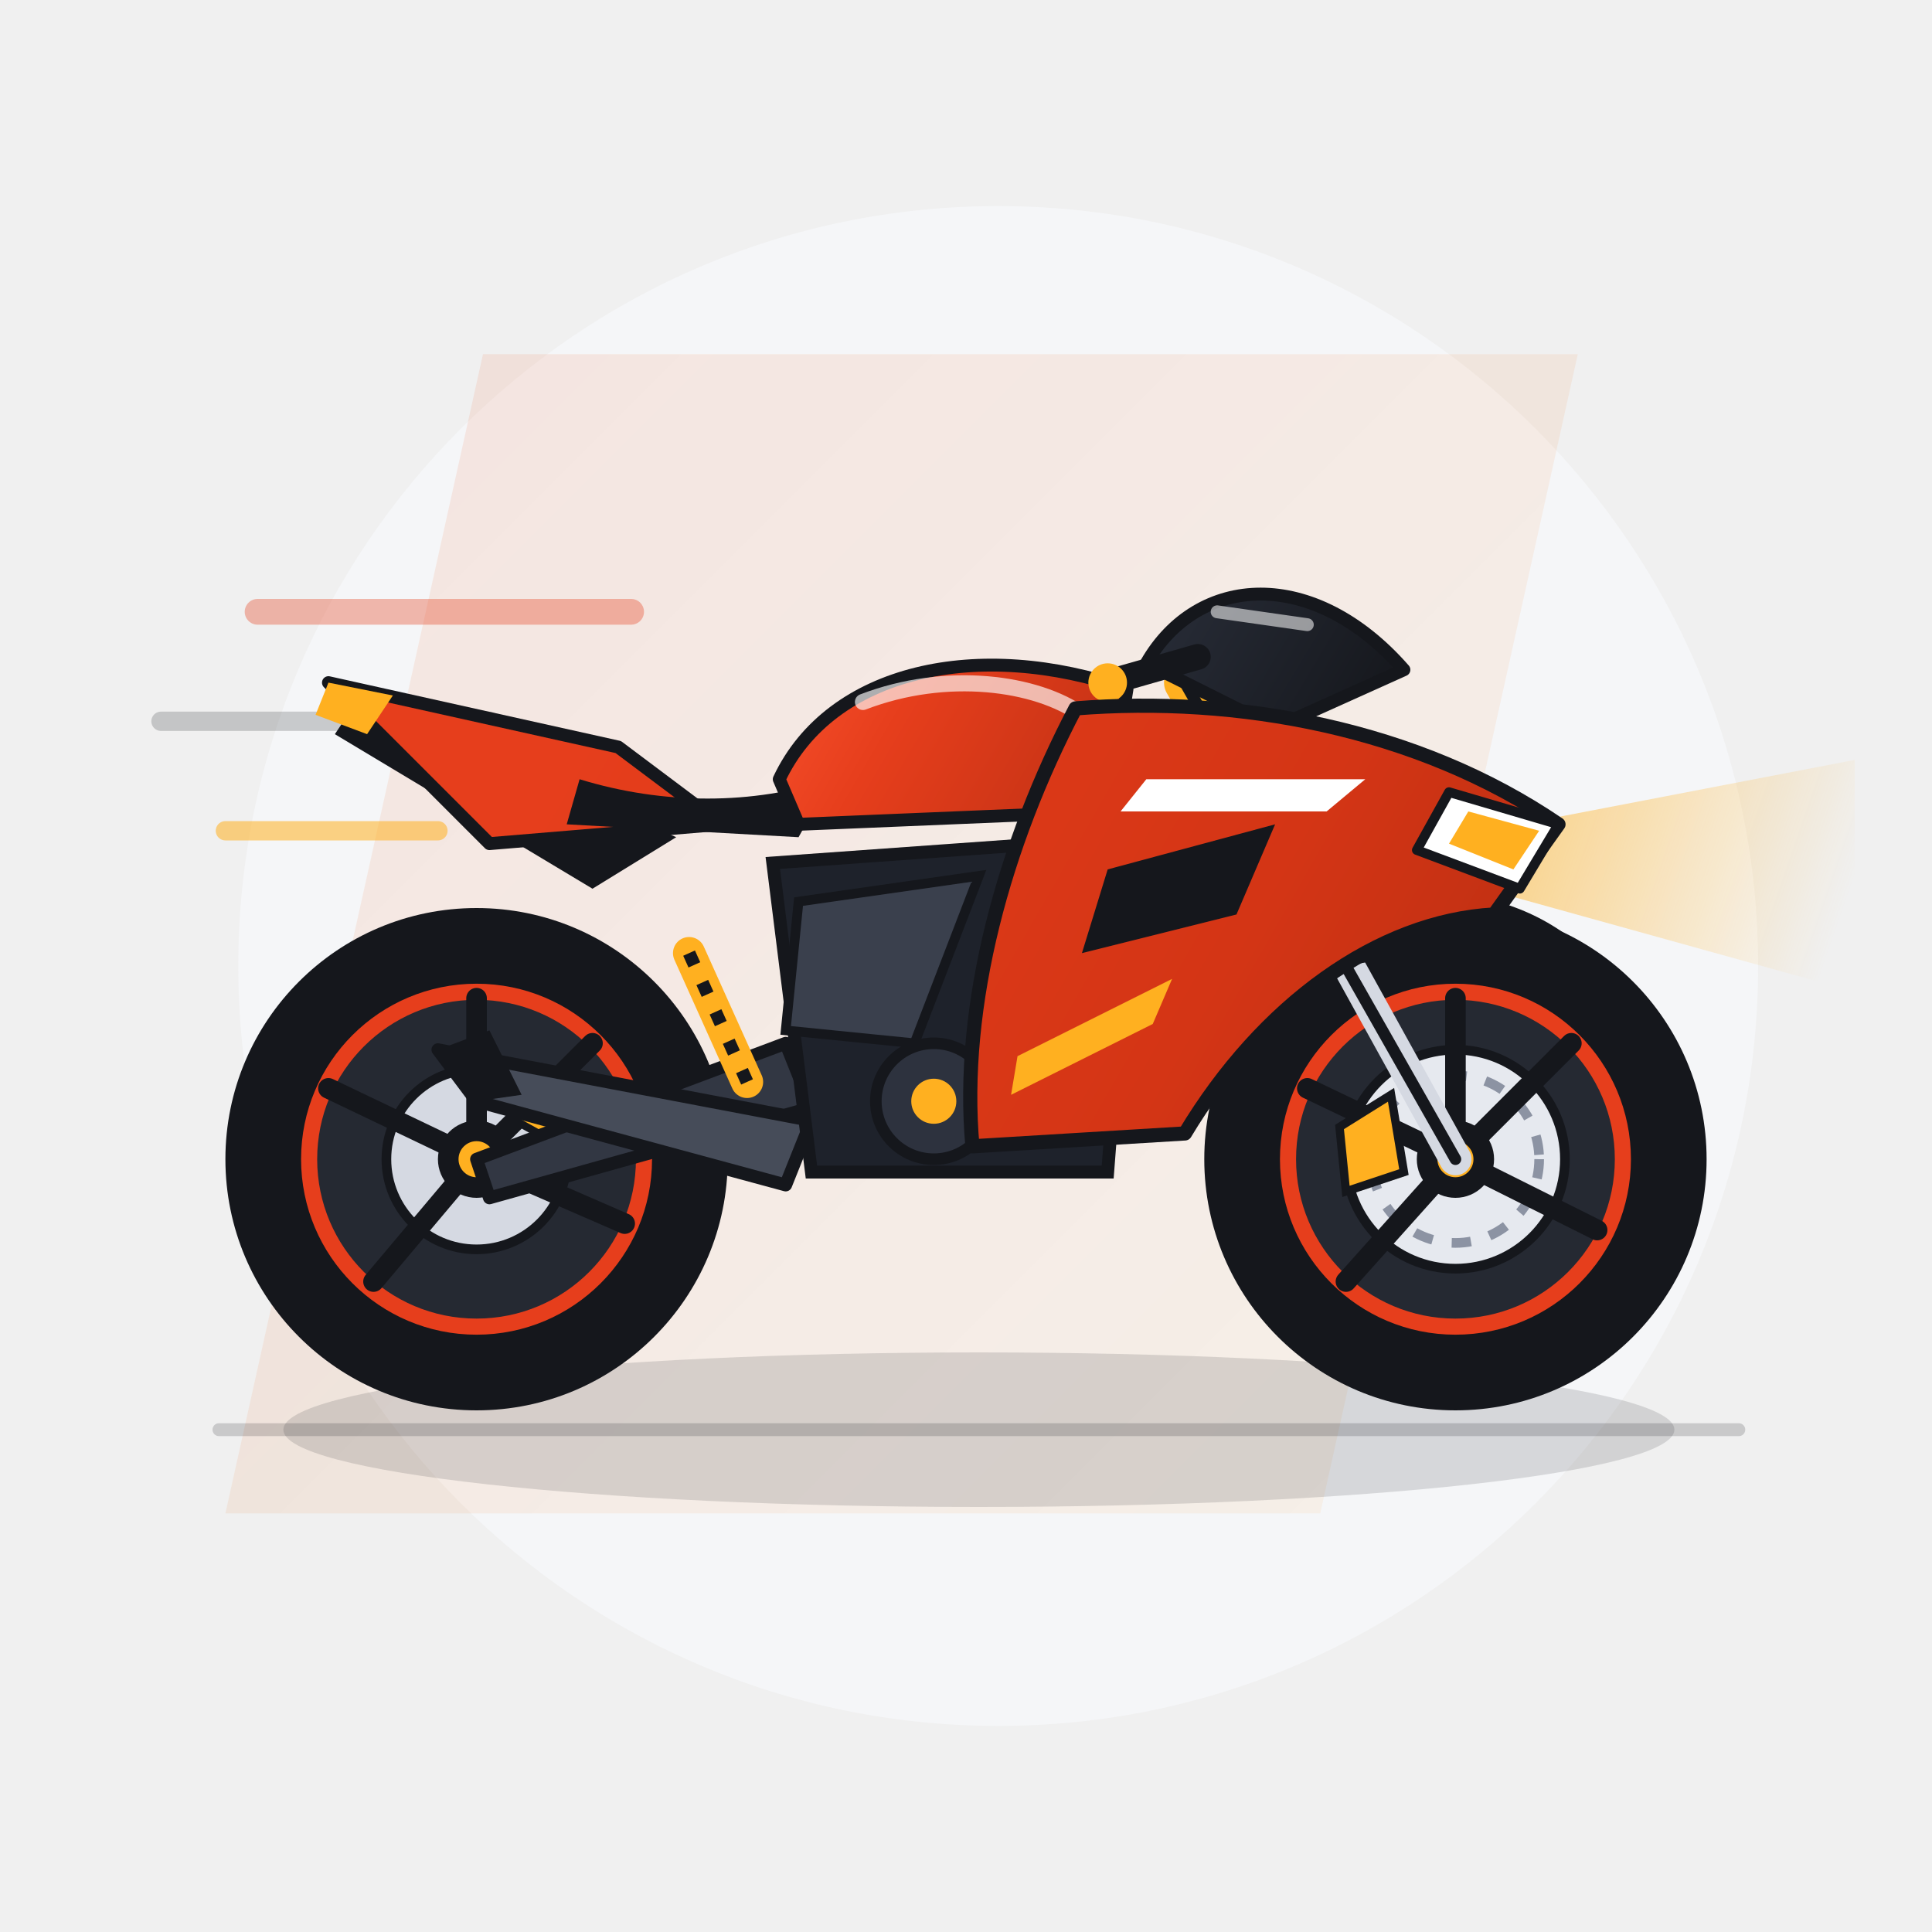
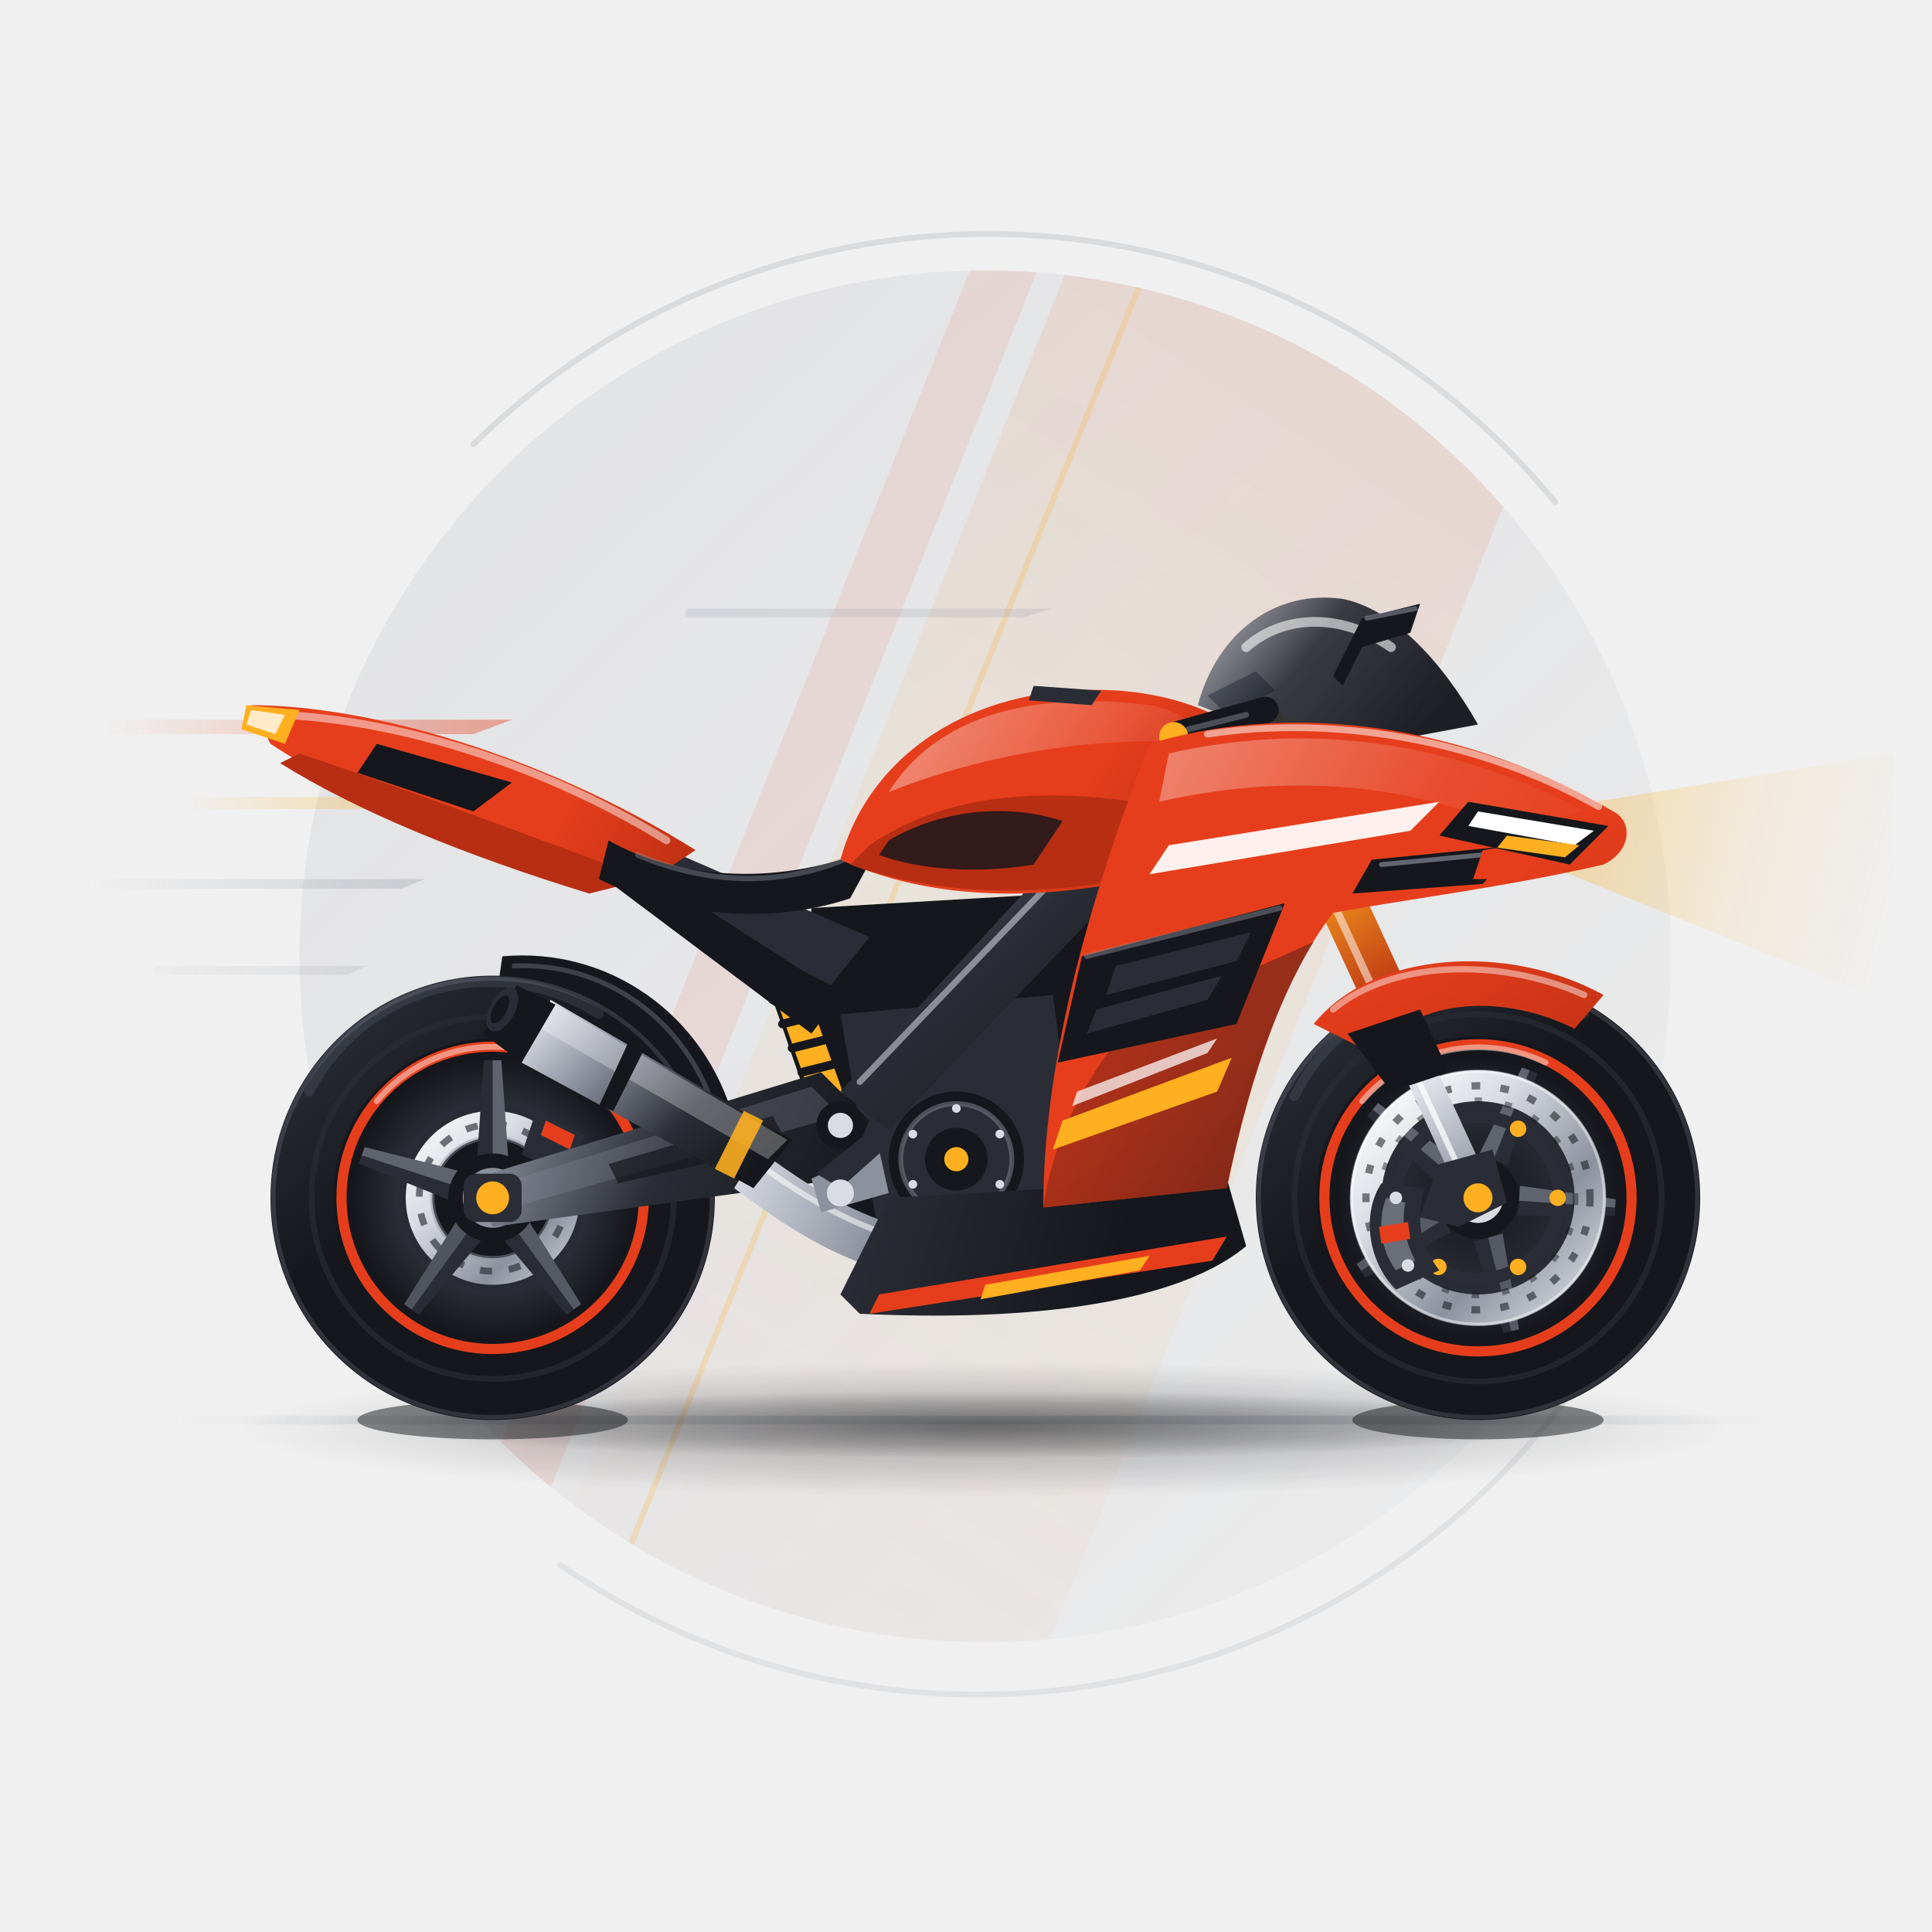
- <svg xmlns="http://www.w3.org/2000/svg" viewBox="0 0 300 300" width="300" height="300" fill="none">
+ <svg xmlns="http://www.w3.org/2000/svg" viewBox="0 0 400 400" width="400" height="400" fill="none">
  <defs>
-     <linearGradient id="bgDiagonal" x1="0" y1="0" x2="300" y2="300" gradientUnits="userSpaceOnUse">
-       <stop offset="0%" stop-color="#E63E1C" stop-opacity="0.12" />
-       <stop offset="100%" stop-color="#FFB020" stop-opacity="0.06" />
-     </linearGradient>
-     <linearGradient id="fairingRed" x1="95" y1="105" x2="235" y2="185" gradientUnits="userSpaceOnUse">
+     <clipPath id="sportBgClip">
+       <circle cx="204" cy="198" r="142" />
+     </clipPath>
+     <linearGradient id="sportBgCircle" x1="80" y1="68" x2="328" y2="332" gradientUnits="userSpaceOnUse">
+       <stop offset="0%" stop-color="#8C919E" stop-opacity="0.14" />
+       <stop offset="100%" stop-color="#8C919E" stop-opacity="0.05" />
+     </linearGradient>
+     <linearGradient id="sportBgBand" x1="290" y1="60" x2="110" y2="340" gradientUnits="userSpaceOnUse">
+       <stop offset="0%" stop-color="#E63E1C" stop-opacity="0.11" />
+       <stop offset="55%" stop-color="#FFB020" stop-opacity="0.06" />
+       <stop offset="100%" stop-color="#E63E1C" stop-opacity="0.01" />
+     </linearGradient>
+     <linearGradient id="sportGroundLine" x1="36" y1="294" x2="368" y2="294" gradientUnits="userSpaceOnUse">
+       <stop offset="0%" stop-color="#8C919E" stop-opacity="0" />
+       <stop offset="22%" stop-color="#8C919E" stop-opacity="0.28" />
+       <stop offset="78%" stop-color="#8C919E" stop-opacity="0.28" />
+       <stop offset="100%" stop-color="#8C919E" stop-opacity="0" />
+     </linearGradient>
+     <linearGradient id="speedRed" x1="22" y1="150" x2="112" y2="150" gradientUnits="userSpaceOnUse">
+       <stop offset="0%" stop-color="#E63E1C" stop-opacity="0" />
+       <stop offset="100%" stop-color="#E63E1C" stop-opacity="0.45" />
+     </linearGradient>
+     <linearGradient id="speedAmber" x1="36" y1="168" x2="108" y2="168" gradientUnits="userSpaceOnUse">
+       <stop offset="0%" stop-color="#FFB020" stop-opacity="0" />
+       <stop offset="100%" stop-color="#FFB020" stop-opacity="0.52" />
+     </linearGradient>
+     <linearGradient id="speedGray" x1="18" y1="196" x2="96" y2="196" gradientUnits="userSpaceOnUse">
+       <stop offset="0%" stop-color="#8C919E" stop-opacity="0" />
+       <stop offset="100%" stop-color="#8C919E" stop-opacity="0.34" />
+     </linearGradient>
+     <radialGradient id="sportShadowWide" cx="0.5" cy="0.5" r="0.5" gradientUnits="objectBoundingBox">
+       <stop offset="0%" stop-color="#15171C" stop-opacity="0.30" />
+       <stop offset="58%" stop-color="#15171C" stop-opacity="0.14" />
+       <stop offset="100%" stop-color="#15171C" stop-opacity="0" />
+     </radialGradient>
+     <radialGradient id="sportShadowCore" cx="0.5" cy="0.5" r="0.5" gradientUnits="objectBoundingBox">
+       <stop offset="0%" stop-color="#15171C" stop-opacity="0.44" />
+       <stop offset="65%" stop-color="#15171C" stop-opacity="0.18" />
+       <stop offset="100%" stop-color="#15171C" stop-opacity="0" />
+     </radialGradient>
+     <linearGradient id="sportHeadlight" x1="322" y1="170" x2="392" y2="188" gradientUnits="userSpaceOnUse">
+       <stop offset="0%" stop-color="#FFB020" stop-opacity="0.34" />
+       <stop offset="55%" stop-color="#FFB020" stop-opacity="0.10" />
+       <stop offset="100%" stop-color="#FFB020" stop-opacity="0" />
+     </linearGradient>
+     <linearGradient id="rearTireGrad" x1="68" y1="208" x2="136" y2="290" gradientUnits="userSpaceOnUse">
+       <stop offset="0%" stop-color="#2A2D35" />
+       <stop offset="38%" stop-color="#15171C" />
+       <stop offset="100%" stop-color="#15171C" />
+     </linearGradient>
+     <linearGradient id="frontTireGrad" x1="272" y1="208" x2="340" y2="290" gradientUnits="userSpaceOnUse">
+       <stop offset="0%" stop-color="#2A2D35" />
+       <stop offset="38%" stop-color="#15171C" />
+       <stop offset="100%" stop-color="#15171C" />
+     </linearGradient>
+     <radialGradient id="rearBarrel" cx="102" cy="248" r="29" gradientUnits="userSpaceOnUse">
+       <stop offset="0%" stop-color="#15171C" />
+       <stop offset="68%" stop-color="#2A2D35" />
+       <stop offset="100%" stop-color="#15171C" />
+     </radialGradient>
+     <radialGradient id="frontBarrel" cx="306" cy="248" r="29" gradientUnits="userSpaceOnUse">
+       <stop offset="0%" stop-color="#15171C" />
+       <stop offset="68%" stop-color="#2A2D35" />
+       <stop offset="100%" stop-color="#15171C" />
+     </radialGradient>
+     <linearGradient id="rotorMetalRear" x1="84" y1="230" x2="120" y2="266" gradientUnits="userSpaceOnUse">
+       <stop offset="0%" stop-color="#FFFFFF" />
+       <stop offset="35%" stop-color="#D9DCE3" />
+       <stop offset="72%" stop-color="#8C919E" />
+       <stop offset="100%" stop-color="#D9DCE3" />
+     </linearGradient>
+     <linearGradient id="rotorMetalFront" x1="283" y1="225" x2="329" y2="271" gradientUnits="userSpaceOnUse">
+       <stop offset="0%" stop-color="#FFFFFF" />
+       <stop offset="32%" stop-color="#D9DCE3" />
+       <stop offset="68%" stop-color="#8C919E" />
+       <stop offset="100%" stop-color="#D9DCE3" />
+     </linearGradient>
+     <linearGradient id="swingarmGrad" x1="102" y1="226" x2="180" y2="254" gradientUnits="userSpaceOnUse">
+       <stop offset="0%" stop-color="#8C919E" />
+       <stop offset="45%" stop-color="#2A2D35" />
+       <stop offset="100%" stop-color="#15171C" />
+     </linearGradient>
+     <linearGradient id="frameAlloy" x1="184" y1="154" x2="246" y2="224" gradientUnits="userSpaceOnUse">
+       <stop offset="0%" stop-color="#8C919E" />
+       <stop offset="50%" stop-color="#2A2D35" />
+       <stop offset="100%" stop-color="#15171C" />
+     </linearGradient>
+     <linearGradient id="exhaustCan" x1="114" y1="208" x2="152" y2="246" gradientUnits="userSpaceOnUse">
+       <stop offset="0%" stop-color="#D9DCE3" />
+       <stop offset="28%" stop-color="#8C919E" />
+       <stop offset="68%" stop-color="#2A2D35" />
+       <stop offset="100%" stop-color="#15171C" />
+     </linearGradient>
+     <linearGradient id="exhaustPipe" x1="150" y1="244" x2="206" y2="266" gradientUnits="userSpaceOnUse">
+       <stop offset="0%" stop-color="#D9DCE3" />
+       <stop offset="55%" stop-color="#8C919E" />
+       <stop offset="100%" stop-color="#2A2D35" />
+     </linearGradient>
+     <linearGradient id="forkGold" x1="256" y1="150" x2="292" y2="206" gradientUnits="userSpaceOnUse">
+       <stop offset="0%" stop-color="#FFB020" />
+       <stop offset="45%" stop-color="#FFB020" />
+       <stop offset="100%" stop-color="#B82E12" />
+     </linearGradient>
+     <linearGradient id="forkChrome" x1="286" y1="206" x2="306" y2="246" gradientUnits="userSpaceOnUse">
+       <stop offset="0%" stop-color="#FFFFFF" />
+       <stop offset="50%" stop-color="#D9DCE3" />
+       <stop offset="100%" stop-color="#8C919E" />
+     </linearGradient>
+     <linearGradient id="tailRed" x1="58" y1="144" x2="144" y2="188" gradientUnits="userSpaceOnUse">
      <stop offset="0%" stop-color="#E63E1C" />
-       <stop offset="65%" stop-color="#D43515" />
+       <stop offset="65%" stop-color="#E63E1C" />
      <stop offset="100%" stop-color="#B82E12" />
    </linearGradient>
-     <linearGradient id="tankRed" x1="110" y1="102" x2="175" y2="140" gradientUnits="userSpaceOnUse">
-       <stop offset="0%" stop-color="#FF5733" />
-       <stop offset="40%" stop-color="#E63E1C" />
+     <linearGradient id="tankRed" x1="176" y1="142" x2="246" y2="194" gradientUnits="userSpaceOnUse">
+       <stop offset="0%" stop-color="#E63E1C" />
+       <stop offset="58%" stop-color="#E63E1C" />
      <stop offset="100%" stop-color="#B82E12" />
    </linearGradient>
-     <linearGradient id="visorDark" x1="175" y1="88" x2="215" y2="112" gradientUnits="userSpaceOnUse">
-       <stop offset="0%" stop-color="#2B303C" />
-       <stop offset="100%" stop-color="#15171C" />
-     </linearGradient>
-     <linearGradient id="headlightGlow" x1="230" y1="126" x2="285" y2="145" gradientUnits="userSpaceOnUse">
-       <stop offset="0%" stop-color="#FFB020" stop-opacity="0.55" />
-       <stop offset="100%" stop-color="#FFB020" stop-opacity="0" />
+     <linearGradient id="fairingMain" x1="226" y1="146" x2="296" y2="256" gradientUnits="userSpaceOnUse">
+       <stop offset="0%" stop-color="#E63E1C" />
+       <stop offset="58%" stop-color="#E63E1C" />
+       <stop offset="100%" stop-color="#B82E12" />
+     </linearGradient>
+     <linearGradient id="fairingLower" x1="184" y1="218" x2="282" y2="266" gradientUnits="userSpaceOnUse">
+       <stop offset="0%" stop-color="#B82E12" />
+       <stop offset="100%" stop-color="#15171C" />
+     </linearGradient>
+     <linearGradient id="bellyPanGrad" x1="178" y1="248" x2="274" y2="276" gradientUnits="userSpaceOnUse">
+       <stop offset="0%" stop-color="#2A2D35" />
+       <stop offset="55%" stop-color="#15171C" />
+       <stop offset="100%" stop-color="#15171C" />
+     </linearGradient>
+     <linearGradient id="windscreenGrad" x1="252" y1="122" x2="292" y2="154" gradientUnits="userSpaceOnUse">
+       <stop offset="0%" stop-color="#8C919E" stop-opacity="0.72" />
+       <stop offset="45%" stop-color="#2A2D35" stop-opacity="0.92" />
+       <stop offset="100%" stop-color="#15171C" stop-opacity="0.96" />
+     </linearGradient>
+     <linearGradient id="redSpecular" x1="192" y1="146" x2="244" y2="178" gradientUnits="userSpaceOnUse">
+       <stop offset="0%" stop-color="#FFFFFF" stop-opacity="0.38" />
+       <stop offset="65%" stop-color="#FFFFFF" stop-opacity="0.10" />
+       <stop offset="100%" stop-color="#FFFFFF" stop-opacity="0" />
+     </linearGradient>
+     <linearGradient id="fairingSheen" x1="246" y1="152" x2="328" y2="196" gradientUnits="userSpaceOnUse">
+       <stop offset="0%" stop-color="#FFFFFF" stop-opacity="0.34" />
+       <stop offset="55%" stop-color="#FFFFFF" stop-opacity="0.08" />
+       <stop offset="100%" stop-color="#FFFFFF" stop-opacity="0" />
    </linearGradient>
  </defs>
-   <circle cx="155" cy="150" r="118" fill="#F5F6F8" />
-   <polygon points="75,55 245,55 205,235 35,235" fill="url(#bgDiagonal)" />
-   <path d="M40 95 L98 95" stroke="#E63E1C" stroke-width="4" stroke-linecap="round" opacity="0.35" />
-   <path d="M25 112 L76 112" stroke="#15171C" stroke-width="3" stroke-linecap="round" opacity="0.2" />
-   <path d="M35 129 L68 129" stroke="#FFB020" stroke-width="3" stroke-linecap="round" opacity="0.55" />
-   <polygon points="236,128 288,118 288,154 234,139" fill="url(#headlightGlow)" />
-   <ellipse cx="152" cy="222" rx="108" ry="12" fill="#15171C" opacity="0.14" />
-   <line x1="34" y1="222" x2="270" y2="222" stroke="#15171C" stroke-width="2" stroke-linecap="round" opacity="0.18" />
+   <circle cx="204" cy="198" r="142" fill="url(#sportBgCircle)" />
+   <g clip-path="url(#sportBgClip)">
+     <polygon points="224,48 334,48 214,348 104,348" fill="url(#sportBgBand)" />
+     <polygon points="204,48 218,48 98,348 84,348" fill="#E63E1C" opacity="0.09" />
+     <line x1="238" y1="54" x2="120" y2="346" stroke="#FFB020" stroke-width="1.2" stroke-opacity="0.22" />
+   </g>
+   <path d="M98 92 A152 152 0 0 1 322 104" stroke="#8C919E" stroke-width="1.2" stroke-opacity="0.22" stroke-linecap="round" />
+   <path d="M348 242 A152 152 0 0 1 116 324" stroke="#8C919E" stroke-width="1.2" stroke-opacity="0.16" stroke-linecap="round" />
+   <path d="M22 149 L106 149 L98 152 L22 152 Z" fill="url(#speedRed)" />
+   <path d="M40 165 L110 165 L105 167.5 L40 167.5 Z" fill="url(#speedAmber)" />
+   <path d="M18 182 L88 182 L83 184 L18 184 Z" fill="url(#speedGray)" />
+   <path d="M32 200 L76 200 L72 201.8 L32 201.8 Z" fill="url(#speedGray)" opacity="0.7" />
+   <path d="M142 126 L218 126 L212 127.8 L142 127.8 Z" fill="url(#speedGray)" opacity="0.55" />
+   <line x1="36" y1="294" x2="368" y2="294" stroke="url(#sportGroundLine)" stroke-width="1.8" stroke-linecap="round" />
+   <ellipse cx="204" cy="296" rx="156" ry="14" fill="url(#sportShadowWide)" />
+   <ellipse cx="204" cy="295" rx="124" ry="7" fill="url(#sportShadowCore)" />
+   <ellipse cx="102" cy="294" rx="28" ry="4" fill="#15171C" opacity="0.50" />
+   <ellipse cx="306" cy="294" rx="26" ry="4" fill="#15171C" opacity="0.50" />
+   <polygon points="324,167 392,156 392,208 320,179" fill="url(#sportHeadlight)" />
+   <path d="M250 144 L260 139 L264 143 L254 148 Z" fill="#15171C" />
+   <path d="M264 152 L292 206 L309 246 L302 248 L284 209 L258 156 Z" fill="#15171C" opacity="0.65" />
+   <path d="M104 198 C126 196 146 210 152 232 L144 235 C138 216 122 205 103 205 Z" fill="#15171C" />
+   <path d="M106 200 C125 199 142 211 148 230" stroke="#8C919E" stroke-width="1" stroke-opacity="0.35" />
  <g>
-     <circle cx="74" cy="180" r="39" fill="#15171C" />
-     <circle cx="74" cy="180" r="27" fill="#252932" />
-     <circle cx="74" cy="180" r="26" stroke="#E63E1C" stroke-width="2.5" />
-     <circle cx="74" cy="180" r="14" fill="#D5D9E2" stroke="#15171C" stroke-width="1.5" />
-     <path d="M74 180 L74 155 M74 180 L97 190 M74 180 L58 199 M74 180 L51 169 M74 180 L92 162" stroke="#15171C" stroke-width="3.2" stroke-linecap="round" />
-     <circle cx="74" cy="180" r="6" fill="#15171C" />
-     <circle cx="74" cy="180" r="2.8" fill="#FFB020" />
-     <path d="M84 166 L92 172 L89 179 L80 174 Z" fill="#FFB020" stroke="#15171C" stroke-width="1.2" />
+     <circle cx="102" cy="248" r="46" fill="url(#rearTireGrad)" />
+     <circle cx="102" cy="248" r="45.4" stroke="#8C919E" stroke-width="0.9" stroke-opacity="0.24" />
+     <path d="M64 226 A42 42 0 0 1 124 210" stroke="#8C919E" stroke-width="2" stroke-opacity="0.16" stroke-linecap="round" />
+     <circle cx="102" cy="248" r="37.5" stroke="#2A2D35" stroke-width="1.2" stroke-opacity="0.65" />
+     <circle cx="102" cy="248" r="33" fill="#15171C" />
+     <circle cx="102" cy="248" r="31.3" stroke="#E63E1C" stroke-width="2.1" />
+     <path d="M78 228 A31.3 31.3 0 0 1 116 220" stroke="#FFFFFF" stroke-width="1.2" stroke-opacity="0.45" stroke-linecap="round" />
+     <circle cx="102" cy="248" r="29" fill="url(#rearBarrel)" />
+     <circle cx="102" cy="248" r="18" fill="url(#rotorMetalRear)" />
+     <circle cx="102" cy="248" r="15.2" stroke="#2A2D35" stroke-width="1.4" stroke-dasharray="2.5 3.5" stroke-opacity="0.65" />
+     <circle cx="102" cy="248" r="12.5" fill="#15171C" />
+     <circle cx="102" cy="248" r="12.5" stroke="#8C919E" stroke-width="0.9" stroke-opacity="0.45" />
+     <circle cx="102" cy="235.5" r="1.4" fill="#FFB020" />
+     <circle cx="113.9" cy="244.1" r="1.4" fill="#FFB020" />
+     <circle cx="109.3" cy="258.1" r="1.4" fill="#FFB020" />
+     <circle cx="94.7" cy="258.1" r="1.4" fill="#FFB020" />
+     <circle cx="90.1" cy="244.1" r="1.4" fill="#FFB020" />
+     <path d="M98.8 239.5 L100.2 219.5 L103.8 219.5 L105.2 239.5 Z" fill="#2A2D35" />
+     <path d="M102 239.5 L102 219.5 L103.8 219.5 L105.2 239.5 Z" fill="#8C919E" opacity="0.55" />
+     <path d="M109.1 242.4 L128.5 237.5 L129.7 240.9 L111.1 248.4 Z" fill="#2A2D35" />
+     <path d="M109.1 242.4 L128.5 237.5 L129.1 239.2 L110.1 245.4 Z" fill="#8C919E" opacity="0.55" />
+     <path d="M109.6 253.0 L120.3 270.0 L117.3 272.2 L104.4 256.8 Z" fill="#2A2D35" />
+     <path d="M109.6 253.0 L120.3 270.0 L118.8 271.1 L107.0 254.9 Z" fill="#8C919E" opacity="0.45" />
+     <path d="M99.6 256.8 L86.7 272.2 L83.7 270.0 L94.4 253.0 Z" fill="#2A2D35" />
+     <path d="M94.4 253.0 L83.7 270.0 L85.2 271.1 L97.0 254.9 Z" fill="#8C919E" opacity="0.40" />
+     <path d="M92.9 248.4 L74.3 240.9 L75.5 237.5 L94.9 242.4 Z" fill="#2A2D35" />
+     <path d="M94.9 242.4 L75.5 237.5 L74.9 239.2 L93.9 245.4 Z" fill="#8C919E" opacity="0.55" />
+     <path d="M111 230 L121 235 L118 244 L108 239 Z" fill="#2A2D35" />
+     <path d="M113 232 L119 235 L118 238 L112 235 Z" fill="#E63E1C" />
+     <circle cx="102" cy="248" r="9.2" fill="#15171C" />
+     <circle cx="102" cy="248" r="6.2" fill="#8C919E" />
+     <circle cx="102" cy="248" r="3.4" fill="#FFB020" />
+     <circle cx="102" cy="248" r="1.5" fill="#15171C" />
  </g>
  <g>
-     <circle cx="226" cy="180" r="39" fill="#15171C" />
-     <circle cx="226" cy="180" r="27" fill="#252932" />
-     <circle cx="226" cy="180" r="26" stroke="#E63E1C" stroke-width="2.5" />
-     <circle cx="226" cy="180" r="17" fill="#E6E9EF" stroke="#15171C" stroke-width="1.5" />
-     <circle cx="226" cy="180" r="13" fill="none" stroke="#8C93A3" stroke-width="1.5" stroke-dasharray="3 3" />
-     <path d="M226 180 L226 155 M226 180 L248 191 M226 180 L209 199 M226 180 L203 169 M226 180 L244 162" stroke="#15171C" stroke-width="3.2" stroke-linecap="round" />
-     <circle cx="226" cy="180" r="6" fill="#15171C" />
-     <circle cx="226" cy="180" r="2.8" fill="#FFB020" />
-     <path d="M208 175 L216 170 L218 182 L209 185 Z" fill="#FFB020" stroke="#15171C" stroke-width="1.3" />
+     <circle cx="306" cy="248" r="46" fill="url(#frontTireGrad)" />
+     <circle cx="306" cy="248" r="45.4" stroke="#8C919E" stroke-width="0.9" stroke-opacity="0.24" />
+     <path d="M268 227 A42 42 0 0 1 328 210" stroke="#8C919E" stroke-width="2" stroke-opacity="0.16" stroke-linecap="round" />
+     <circle cx="306" cy="248" r="38" stroke="#2A2D35" stroke-width="1.2" stroke-opacity="0.65" />
+     <circle cx="306" cy="248" r="33.5" fill="#15171C" />
+     <circle cx="306" cy="248" r="31.8" stroke="#E63E1C" stroke-width="2.1" />
+     <path d="M282 228 A31.8 31.8 0 0 1 320 220" stroke="#FFFFFF" stroke-width="1.2" stroke-opacity="0.45" stroke-linecap="round" />
+     <circle cx="306" cy="248" r="29.2" fill="url(#frontBarrel)" />
+     <path d="M306.3 238.9 L315.1 221.0 L318.3 222.2 L312.1 241.3 Z" fill="#2A2D35" />
+     <path d="M306.3 238.9 L315.1 221.0 L316.7 221.6 L309.2 240.1 Z" fill="#8C919E" opacity="0.55" />
+     <path d="M314.7 245.5 L334.5 248.3 L334.3 251.7 L314.3 251.7 Z" fill="#2A2D35" />
+     <path d="M314.7 245.5 L334.5 248.3 L334.4 250.0 L314.5 248.6 Z" fill="#8C919E" opacity="0.55" />
+     <path d="M311.1 255.4 L314.5 275.2 L311.3 276.0 L305.1 257.0 Z" fill="#2A2D35" />
+     <path d="M311.1 255.4 L314.5 275.2 L312.9 275.6 L308.1 256.2 Z" fill="#8C919E" opacity="0.45" />
+     <path d="M300.4 255.1 L282.7 264.5 L280.9 261.7 L297.2 249.9 Z" fill="#2A2D35" />
+     <path d="M297.2 249.9 L280.9 261.7 L281.8 263.1 L298.8 252.5 Z" fill="#8C919E" opacity="0.45" />
+     <path d="M297.5 244.9 L283.1 231.0 L285.3 228.4 L301.5 240.1 Z" fill="#2A2D35" />
+     <path d="M301.5 240.1 L285.3 228.4 L284.2 229.7 L299.5 242.5 Z" fill="#8C919E" opacity="0.55" />
+     <circle cx="306" cy="248" r="23.2" fill="none" stroke="url(#rotorMetalFront)" stroke-width="6.4" />
+     <circle cx="306" cy="248" r="26.2" stroke="#FFFFFF" stroke-width="0.7" stroke-opacity="0.45" />
+     <circle cx="306" cy="248" r="23.2" stroke="#15171C" stroke-width="1.5" stroke-dasharray="1.8 4.2" stroke-opacity="0.55" />
+     <circle cx="306" cy="248" r="20.2" stroke="#15171C" stroke-width="1.2" stroke-dasharray="1.5 4.8" stroke-opacity="0.45" />
+     <circle cx="306" cy="248" r="16.8" stroke="#2A2D35" stroke-width="2.6" />
+     <circle cx="322.5" cy="248.0" r="1.7" fill="#FFB020" />
+     <circle cx="314.3" cy="262.3" r="1.7" fill="#FFB020" />
+     <circle cx="297.8" cy="262.3" r="1.7" fill="#FFB020" />
+     <circle cx="289.5" cy="248.0" r="1.7" fill="#FFB020" />
+     <circle cx="297.8" cy="233.7" r="1.7" fill="#FFB020" />
+     <circle cx="314.3" cy="233.7" r="1.7" fill="#FFB020" />
+     <path d="M286 245 C282 251 283 261 289 267 L298 263 C294 258 293 252 295 246 Z" fill="#2A2D35" />
+     <path d="M287 248 C285 253 286 259 289 263 L293 261 C291 257 290 253 291 249 Z" fill="#8C919E" opacity="0.65" />
+     <path d="M285.5 254 L291.5 253 L292 256.5 L286 257.5 Z" fill="#E63E1C" />
+     <circle cx="289" cy="248" r="1.3" fill="#D9DCE3" />
+     <circle cx="291.5" cy="262" r="1.3" fill="#D9DCE3" />
+     <circle cx="306" cy="248" r="8.5" fill="#15171C" />
+     <circle cx="306" cy="248" r="5.2" fill="#D9DCE3" />
+     <circle cx="306" cy="248" r="2.6" fill="#FFB020" />
  </g>
-   <path d="M74 180 L122 162 L126 172 L76 186 Z" fill="#323743" stroke="#15171C" stroke-width="2" stroke-linejoin="round" />
-   <path d="M107 148 L116 168" stroke="#FFB020" stroke-width="5" stroke-linecap="round" />
-   <path d="M107 148 L116 168" stroke="#15171C" stroke-width="2" stroke-dasharray="2 3" />
-   <path d="M122 184 L74 171 L68 163 L126 174 Z" fill="#464C59" stroke="#15171C" stroke-width="2" stroke-linejoin="round" />
-   <path d="M68 163 L76 160 L81 170 L74 171 Z" fill="#15171C" />
-   <path d="M120 134 L176 130 L172 182 L126 182 Z" fill="#1E222B" stroke="#15171C" stroke-width="2" />
-   <path d="M124 140 L152 136 L142 162 L122 160 Z" fill="#3A404D" stroke="#15171C" stroke-width="1.5" />
-   <circle cx="145" cy="171" r="9" fill="#2D323E" stroke="#15171C" stroke-width="1.8" />
-   <circle cx="145" cy="171" r="3.5" fill="#FFB020" />
-   <line x1="184" y1="106" x2="207" y2="146" stroke="#FFB020" stroke-width="6.5" stroke-linecap="round" />
-   <line x1="205" y1="142" x2="226" y2="180" stroke="#D5D9E2" stroke-width="5" stroke-linecap="round" />
-   <line x1="184" y1="106" x2="226" y2="180" stroke="#15171C" stroke-width="1.8" stroke-linecap="round" />
-   <path d="M196 150 C208 137 229 135 243 145 L228 151 C218 147 206 149 199 156 Z" fill="#15171C" />
-   <path d="M105 130 L56 108 L52 114 L92 138 Z" fill="#15171C" />
-   <path d="M51 106 L96 116 L112 128 L76 131 Z" fill="url(#fairingRed)" stroke="#15171C" stroke-width="2" stroke-linejoin="round" />
-   <path d="M51 106 L61 108 L57 114 L49 111 Z" fill="#FFB020" />
-   <path d="M90 121 C103 125 117 125 129 121 L124 130 L88 128 Z" fill="#15171C" />
-   <path d="M121 121 C129 104 152 99 175 107 L172 126 L124 128 Z" fill="url(#tankRed)" stroke="#15171C" stroke-width="2" stroke-linejoin="round" />
-   <path d="M134 109 C147 104 161 106 168 111" stroke="#FFFFFF" stroke-width="2.5" stroke-linecap="round" opacity="0.65" />
-   <path d="M178 103 C186 89 204 88 218 104 L198 113 Z" fill="url(#visorDark)" stroke="#15171C" stroke-width="2" stroke-linejoin="round" />
-   <line x1="189" y1="95" x2="203" y2="97" stroke="#FFFFFF" stroke-width="2" stroke-linecap="round" opacity="0.55" />
-   <path d="M172 106 L186 102" stroke="#15171C" stroke-width="4" stroke-linecap="round" />
-   <circle cx="172" cy="106" r="3" fill="#FFB020" />
-   <path d="M167 110 C192 108 220 113 242 128 L232 142 C214 143 196 156 184 176 L151 178 C149 156 156 131 167 110 Z" fill="url(#fairingRed)" stroke="#15171C" stroke-width="2.2" stroke-linejoin="round" />
-   <path d="M172 135 L198 128 L192 142 L168 148 Z" fill="#15171C" />
-   <path d="M178 121 L212 121 L206 126 L174 126 Z" fill="#FFFFFF" />
-   <path d="M158 164 L182 152 L179 159 L157 170 Z" fill="#FFB020" />
-   <path d="M225 123 L242 128 L236 138 L220 132 Z" fill="#FFFFFF" stroke="#15171C" stroke-width="1.5" stroke-linejoin="round" />
-   <path d="M228 126 L239 129 L235 135 L225 131 Z" fill="#FFB020" />
+   <path d="M168 188 L236 184 L244 252 L176 260 L166 234 Z" fill="#15171C" />
+   <path d="M174 210 L218 206 L224 252 L182 256 Z" fill="#2A2D35" />
+   <circle cx="198" cy="240" r="14" fill="#15171C" />
+   <circle cx="198" cy="240" r="11.5" fill="#2A2D35" stroke="#8C919E" stroke-width="1" stroke-opacity="0.45" />
+   <circle cx="198" cy="240" r="6.5" fill="#15171C" />
+   <circle cx="198" cy="240" r="2.5" fill="#FFB020" />
+   <circle cx="198" cy="229.5" r="0.9" fill="#D9DCE3" />
+   <circle cx="207" cy="234.8" r="0.9" fill="#D9DCE3" />
+   <circle cx="207" cy="245.2" r="0.9" fill="#D9DCE3" />
+   <circle cx="198" cy="250.5" r="0.9" fill="#D9DCE3" />
+   <circle cx="189" cy="245.2" r="0.9" fill="#D9DCE3" />
+   <circle cx="189" cy="234.8" r="0.9" fill="#D9DCE3" />
+   <path d="M161 196 L172 228" stroke="#15171C" stroke-width="9" stroke-linecap="round" />
+   <path d="M161 198 L171 226" stroke="#FFB020" stroke-width="6.5" stroke-linecap="round" />
+   <path d="M158 202 L166 200 M160 207 L168 205 M162 212 L170 210 M164 217 L172 215 M166 222 L174 220" stroke="#15171C" stroke-width="1.8" stroke-linecap="round" />
+   <path d="M98 244 L170 222 L180 232 L175 244 L102 254 Z" fill="url(#swingarmGrad)" />
+   <path d="M104 245 L168 225 L174 231 L106 250 Z" fill="#8C919E" opacity="0.28" />
+   <path d="M126 241 L160 231 L163 237 L128 245 Z" fill="#15171C" opacity="0.72" />
+   <circle cx="174" cy="233" r="5" fill="#15171C" />
+   <circle cx="174" cy="233" r="2.6" fill="#D9DCE3" />
+   <rect x="96" y="243" width="12" height="10" rx="2.5" fill="#2A2D35" />
+   <circle cx="102" cy="248" r="3.4" fill="#FFB020" />
+   <path d="M174 226 L222 174 L256 154 L260 165 L228 188 L184 234 Z" fill="url(#frameAlloy)" />
+   <path d="M178 224 L224 176 L254 157" stroke="#D9DCE3" stroke-width="1.3" stroke-opacity="0.55" stroke-linecap="round" />
+   <path d="M172 204 L92 162 L97 158 L180 194 Z" fill="#2A2D35" />
+   <path d="M168 214 L112 172 L118 170 L174 206 Z" fill="#15171C" />
+   <path d="M204 266 C182 266 168 258 152 246 L157 238 C172 249 184 256 206 257 Z" fill="url(#exhaustPipe)" />
+   <path d="M202 259 C184 258 171 251 157 241" stroke="#FFFFFF" stroke-width="1.2" stroke-opacity="0.55" stroke-linecap="round" />
+   <path d="M156 246 L108 220 L114 207 L164 236 Z" fill="url(#exhaustCan)" />
+   <path d="M159 240 L112 213 L115 208 L163 236 Z" fill="#FFFFFF" opacity="0.28" />
+   <path d="M148 242 L154 230 L158 232 L152 244 Z" fill="#FFB020" opacity="0.88" />
+   <path d="M124 229 L130 216 L133 218 L127 230 Z" fill="#15171C" />
+   <path d="M108 220 L100 214 L107 204 L115 208 Z" fill="#15171C" />
+   <ellipse cx="104" cy="209" rx="2.6" ry="5" transform="rotate(28 104 209)" fill="#2A2D35" />
+   <ellipse cx="103.5" cy="209" rx="1.4" ry="3.2" transform="rotate(28 103.5 209)" fill="#15171C" />
+   <path d="M168 244 L182 238 L184 247 L170 251 Z" fill="#8C919E" />
+   <path d="M169 243 L179 235 L183 238 L174 246 Z" fill="#2A2D35" />
+   <circle cx="174" cy="247" r="2.8" fill="#D9DCE3" />
+   <path d="M255.6 150.0 L264.4 146.0 L291.6 205.0 L282.8 209.0 Z" fill="url(#forkGold)" />
+   <path d="M258.5 148.8 L285.5 207.5" stroke="#FFFFFF" stroke-width="1.6" stroke-opacity="0.52" stroke-linecap="round" />
+   <path d="M261 164 L273 159 L275 164 L263 169 Z" fill="#15171C" />
+   <path d="M284.2 208.4 L290.2 205.6 L306.5 241.0 L300.5 243.8 Z" fill="url(#forkChrome)" />
+   <path d="M286.2 207.5 L302.5 242.8" stroke="#FFFFFF" stroke-width="1.2" stroke-opacity="0.72" stroke-linecap="round" />
+   <path d="M298 241 L309 238 L312 249 L302 254 L294 252 Z" fill="#2A2D35" />
+   <circle cx="306" cy="248" r="3" fill="#FFB020" />
+   <path d="M272 212 C284 197 312 195 332 206 L326 213 C312 206 294 206 284 218 Z" fill="url(#fairingMain)" />
+   <path d="M276 209 C288 199 310 198 328 206" stroke="#FFFFFF" stroke-width="1.3" stroke-opacity="0.45" stroke-linecap="round" />
+   <path d="M279 214 L294 209 L300 222 L288 226 Z" fill="#15171C" />
+   <path d="M52 146 C76 146 112 156 144 176 L132 184 C104 176 74 166 56 154 Z" fill="url(#tailRed)" />
+   <path d="M62 156 C86 164 112 174 134 182 L122 185 C96 177 74 168 58 158 Z" fill="#B82E12" />
+   <path d="M78 154 L106 162 L98 168 L74 160 Z" fill="#15171C" />
+   <path d="M58 148 C82 149 112 158 138 174" stroke="#FFFFFF" stroke-width="1.6" stroke-opacity="0.48" stroke-linecap="round" />
+   <path d="M51 146 L62 147 L59 154 L50 151 Z" fill="#FFB020" />
+   <path d="M52 147 L59 148 L57 152 L51 150 Z" fill="#FFFFFF" opacity="0.75" />
+   <path d="M126 174 C140 182 162 184 182 175 L176 186 C158 192 138 189 124 182 Z" fill="#15171C" />
+   <path d="M132 177 C146 183 162 184 177 177" stroke="#8C919E" stroke-width="1.1" stroke-opacity="0.40" stroke-linecap="round" />
+   <path d="M174 178 C180 156 202 141 232 143 C244 144 254 148 260 154 L244 180 C222 186 196 188 174 178 Z" fill="url(#tankRed)" />
+   <path d="M180 175 C196 164 218 162 246 168 L242 180 C218 186 196 186 176 179 Z" fill="#B82E12" />
+   <path d="M184 164 C194 148 214 143 238 146 C244 147 248 150 250 154 C228 152 204 156 184 164 Z" fill="url(#redSpecular)" />
+   <path d="M184 174 C194 168 208 166 220 170 L214 179 C202 181 190 180 182 177 Z" fill="#15171C" opacity="0.82" />
+   <path d="M214 142 L228 143 L226 146 L213 145 Z" fill="#2A2D35" />
+   <path d="M248 146 C252 131 264 122 278 124 C288 126 298 136 306 150 L274 156 Z" fill="url(#windscreenGrad)" />
+   <path d="M258 134 C266 127 278 127 288 134" stroke="#FFFFFF" stroke-width="2" stroke-opacity="0.58" stroke-linecap="round" />
+   <path d="M276 140 L282 128 L294 125 L292 131 L282 134 L278 142 Z" fill="#15171C" />
+   <path d="M283 128 L293 126" stroke="#8C919E" stroke-width="1" stroke-opacity="0.55" stroke-linecap="round" />
+   <path d="M244 152 L262 147" stroke="#15171C" stroke-width="5.5" stroke-linecap="round" />
+   <path d="M246 151 L258 148" stroke="#8C919E" stroke-width="1.2" stroke-opacity="0.45" stroke-linecap="round" />
+   <circle cx="243" cy="152.5" r="3" fill="#FFB020" />
+   <path d="M174 268 L184 248 L254 244 L258 258 C246 268 220 274 178 272 Z" fill="url(#bellyPanGrad)" />
+   <path d="M182 268 L254 256 L251 261 L180 272 Z" fill="#E63E1C" />
+   <path d="M204 266 L238 260 L236 263 L203 269 Z" fill="#FFB020" />
+   <path d="M238 154 C264 146 300 148 334 168 C338 170 338 176 332 179 C310 184 292 186 276 189 C266 202 259 222 254 246 L216 250 C216 222 224 190 238 154 Z" fill="url(#fairingMain)" />
+   <path d="M216 250 L254 246 C258 226 264 208 272 195 L234 212 C224 224 218 236 216 250 Z" fill="url(#fairingLower)" opacity="0.55" />
+   <path d="M242 156 C268 150 298 152 328 168 L314 172 C292 162 266 160 240 166 Z" fill="url(#fairingSheen)" />
+   <path d="M224 198 L266 187 L256 212 L219 220 Z" fill="#15171C" />
+   <path d="M231 200 L259 193 L256 199 L229 206 Z" fill="#2A2D35" />
+   <path d="M227 209 L253 202 L250 207 L225 214 Z" fill="#2A2D35" />
+   <path d="M225 198 L265 188" stroke="#8C919E" stroke-width="1.1" stroke-opacity="0.45" stroke-linecap="round" />
+   <path d="M242 175 L298 166 L292 172 L238 181 Z" fill="#FFFFFF" opacity="0.92" />
+   <path d="M220 232 L255 219 L252 226 L218 238 Z" fill="#FFB020" />
+   <path d="M223 226 L252 215 L250 218 L222 229 Z" fill="#FFFFFF" opacity="0.72" />
+   <path d="M284 178 L314 175 L307 183 L280 185 Z" fill="#15171C" />
+   <path d="M286 179 L312 176.5" stroke="#8C919E" stroke-width="1" stroke-opacity="0.65" stroke-linecap="round" />
+   <path d="M307 176 L314 175 L309 182 L305 182 Z" fill="#E63E1C" />
+   <path d="M304 166 L333 171 L325 179 L298 173 Z" fill="#15171C" />
+   <path d="M306 168 L330 172 L326 175 L304 171 Z" fill="#FFFFFF" />
+   <path d="M312 173 L327 175 L324 177.5 L310 175.5 Z" fill="#FFB020" />
+   <path d="M250 152 C276 148 306 153 331 167" stroke="#FFFFFF" stroke-width="1.4" stroke-opacity="0.52" stroke-linecap="round" />
</svg>
